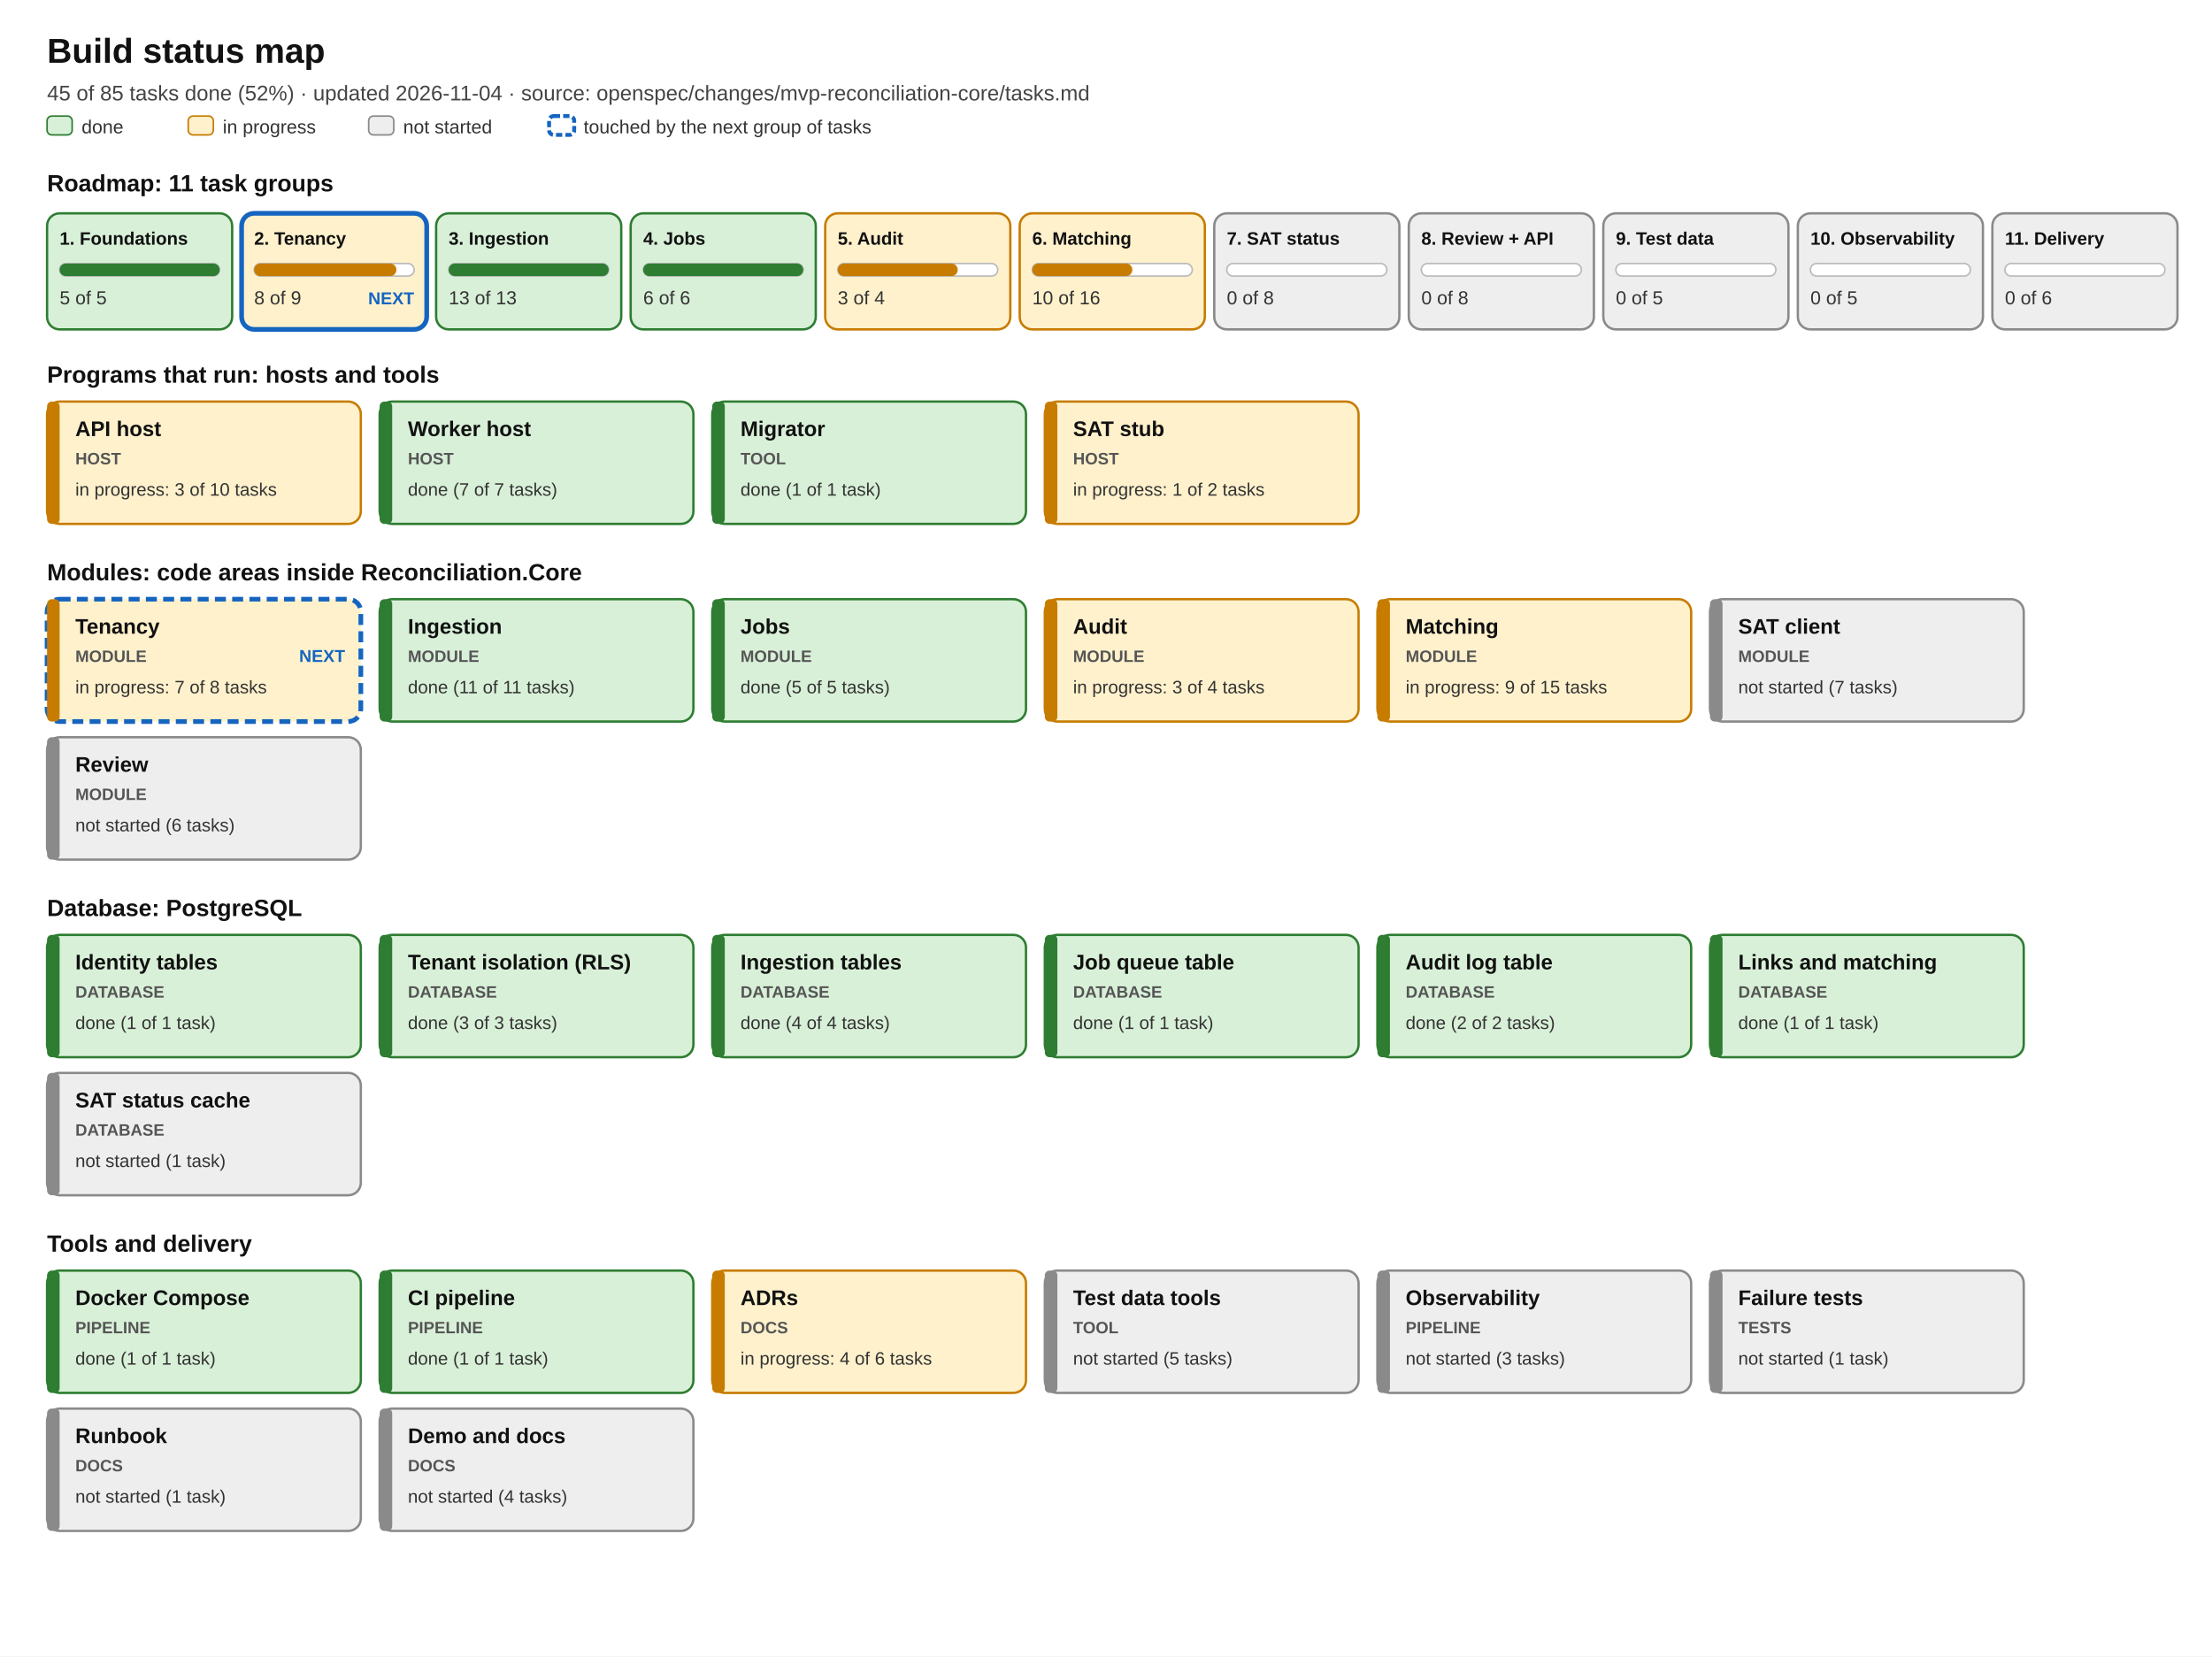
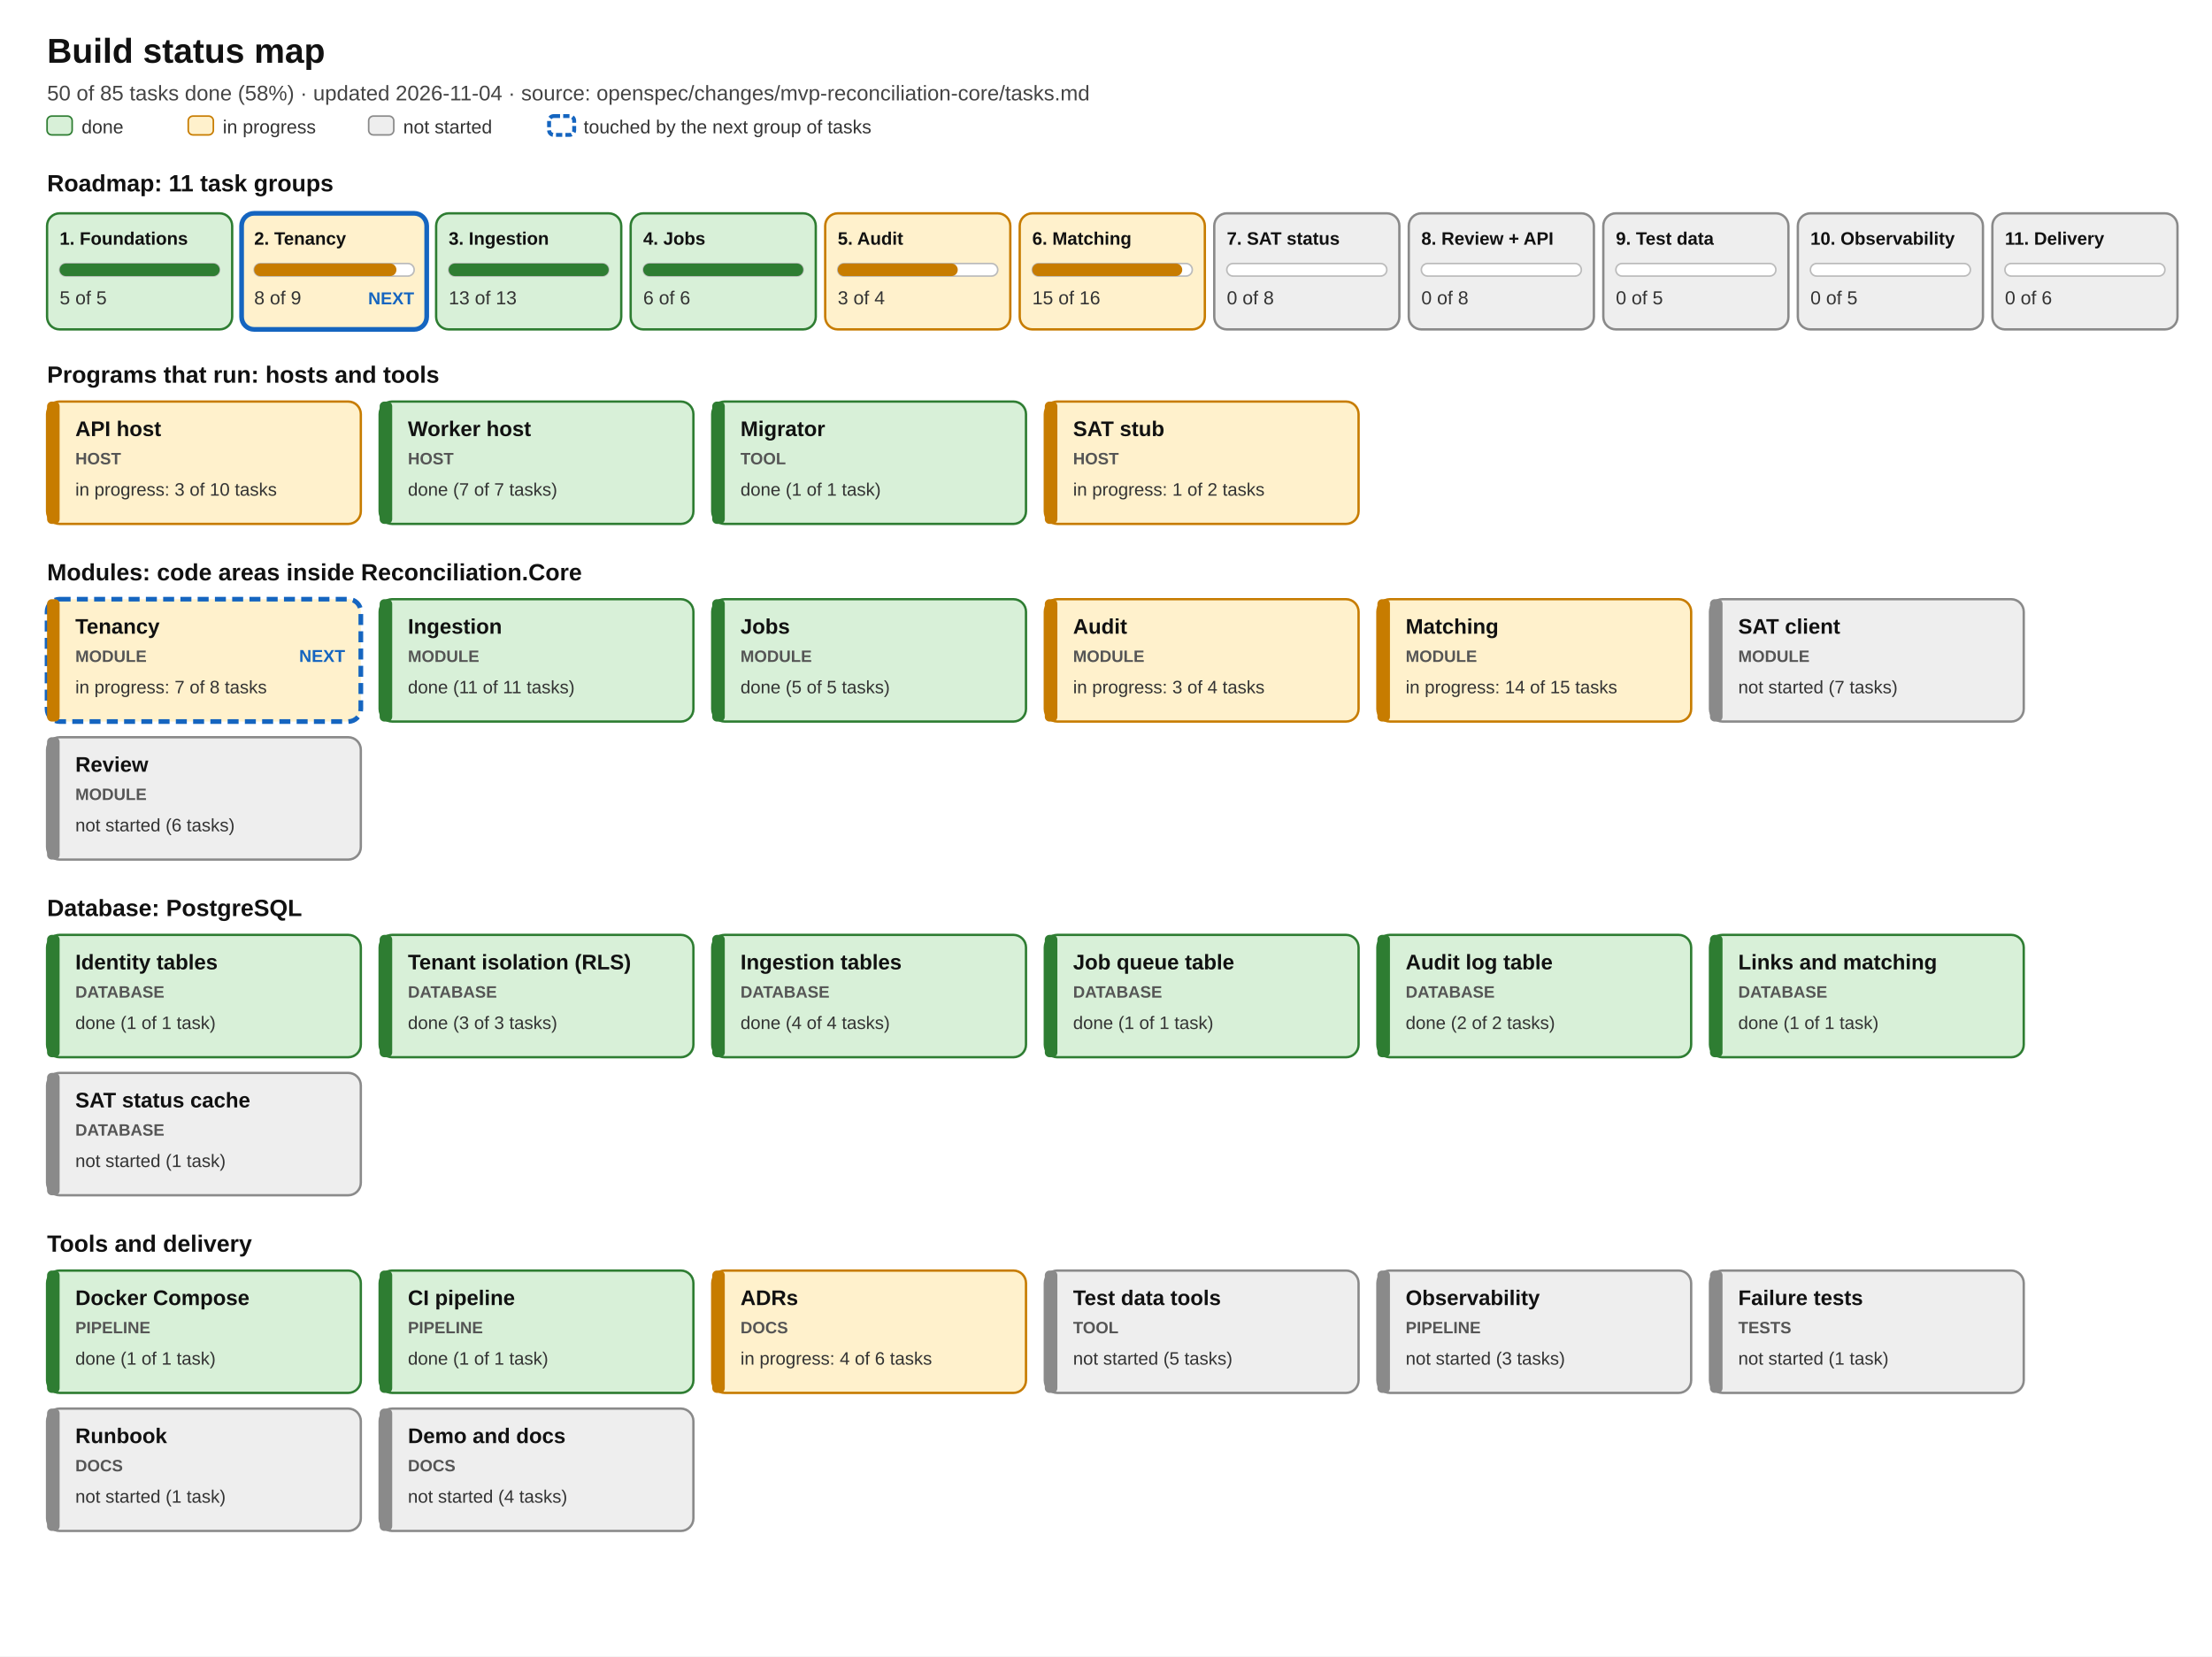
<svg xmlns="http://www.w3.org/2000/svg" width="1410" height="1056" viewBox="0 0 1410 1056" font-family="Liberation Sans, Arial, sans-serif">
  <rect width="1410" height="1056" fill="#fff" />
  <text x="30" y="40" font-size="22" font-weight="bold" fill="#111">Build status map</text>
-   <text x="30" y="64" font-size="13.5" fill="#444">45 of 85 tasks done (52%) · updated 2026-11-04 · source: openspec/changes/mvp-reconciliation-core/tasks.md</text>
+   <text x="30" y="64" font-size="13.5" fill="#444">50 of 85 tasks done (58%) · updated 2026-11-04 · source: openspec/changes/mvp-reconciliation-core/tasks.md</text>
  <rect x="30" y="74" width="16" height="12" rx="3" fill="#d8f0d8" stroke="#2e7d32" />
  <text x="52" y="85" font-size="12" fill="#333">done</text>
  <rect x="120" y="74" width="16" height="12" rx="3" fill="#fff1cc" stroke="#c77c00" />
  <text x="142" y="85" font-size="12" fill="#333">in progress</text>
  <rect x="235" y="74" width="16" height="12" rx="3" fill="#eeeeee" stroke="#8a8a8a" />
  <text x="257" y="85" font-size="12" fill="#333">not started</text>
  <rect x="350" y="74" width="16" height="12" rx="3" fill="#fff" stroke="#1565c0" stroke-width="2.5" stroke-dasharray="4 2" />
  <text x="372" y="85" font-size="12" fill="#333">touched by the next group of tasks</text>
  <text x="30" y="122" font-size="15" font-weight="bold" fill="#111">Roadmap: 11 task groups</text>
  <rect x="30" y="136" width="118" height="74" rx="8" fill="#d8f0d8" stroke-width="1.5" stroke="#2e7d32" />
  <text x="38" y="156" font-size="11.5" font-weight="bold" fill="#111">1. Foundations</text>
  <rect x="38" y="168" width="102" height="8" rx="4" fill="#ffffff" stroke="#bbb" />
  <rect x="38" y="168" width="102.0" height="8" rx="4" fill="#2e7d32" />
  <text x="38" y="194" font-size="12" fill="#333">5 of 5</text>
  <rect x="154" y="136" width="118" height="74" rx="8" fill="#fff1cc" stroke-width="3" stroke="#1565c0" />
  <text x="162" y="156" font-size="11.5" font-weight="bold" fill="#111">2. Tenancy</text>
  <rect x="162" y="168" width="102" height="8" rx="4" fill="#ffffff" stroke="#bbb" />
  <rect x="162" y="168" width="90.7" height="8" rx="4" fill="#c77c00" />
  <text x="162" y="194" font-size="12" fill="#333">8 of 9</text>
  <text x="264" y="194" text-anchor="end" font-size="11" font-weight="bold" fill="#1565c0">NEXT</text>
  <rect x="278" y="136" width="118" height="74" rx="8" fill="#d8f0d8" stroke-width="1.5" stroke="#2e7d32" />
  <text x="286" y="156" font-size="11.5" font-weight="bold" fill="#111">3. Ingestion</text>
  <rect x="286" y="168" width="102" height="8" rx="4" fill="#ffffff" stroke="#bbb" />
  <rect x="286" y="168" width="102.0" height="8" rx="4" fill="#2e7d32" />
  <text x="286" y="194" font-size="12" fill="#333">13 of 13</text>
  <rect x="402" y="136" width="118" height="74" rx="8" fill="#d8f0d8" stroke-width="1.5" stroke="#2e7d32" />
  <text x="410" y="156" font-size="11.5" font-weight="bold" fill="#111">4. Jobs</text>
  <rect x="410" y="168" width="102" height="8" rx="4" fill="#ffffff" stroke="#bbb" />
  <rect x="410" y="168" width="102.0" height="8" rx="4" fill="#2e7d32" />
  <text x="410" y="194" font-size="12" fill="#333">6 of 6</text>
  <rect x="526" y="136" width="118" height="74" rx="8" fill="#fff1cc" stroke-width="1.5" stroke="#c77c00" />
  <text x="534" y="156" font-size="11.5" font-weight="bold" fill="#111">5. Audit</text>
  <rect x="534" y="168" width="102" height="8" rx="4" fill="#ffffff" stroke="#bbb" />
  <rect x="534" y="168" width="76.5" height="8" rx="4" fill="#c77c00" />
  <text x="534" y="194" font-size="12" fill="#333">3 of 4</text>
  <rect x="650" y="136" width="118" height="74" rx="8" fill="#fff1cc" stroke-width="1.5" stroke="#c77c00" />
  <text x="658" y="156" font-size="11.5" font-weight="bold" fill="#111">6. Matching</text>
  <rect x="658" y="168" width="102" height="8" rx="4" fill="#ffffff" stroke="#bbb" />
-   <rect x="658" y="168" width="63.8" height="8" rx="4" fill="#c77c00" />
-   <text x="658" y="194" font-size="12" fill="#333">10 of 16</text>
+   <rect x="658" y="168" width="95.6" height="8" rx="4" fill="#c77c00" />
+   <text x="658" y="194" font-size="12" fill="#333">15 of 16</text>
  <rect x="774" y="136" width="118" height="74" rx="8" fill="#eeeeee" stroke-width="1.5" stroke="#8a8a8a" />
  <text x="782" y="156" font-size="11.5" font-weight="bold" fill="#111">7. SAT status</text>
  <rect x="782" y="168" width="102" height="8" rx="4" fill="#ffffff" stroke="#bbb" />
  <rect x="782" y="168" width="0.0" height="8" rx="4" fill="#8a8a8a" />
  <text x="782" y="194" font-size="12" fill="#333">0 of 8</text>
  <rect x="898" y="136" width="118" height="74" rx="8" fill="#eeeeee" stroke-width="1.5" stroke="#8a8a8a" />
  <text x="906" y="156" font-size="11.5" font-weight="bold" fill="#111">8. Review + API</text>
  <rect x="906" y="168" width="102" height="8" rx="4" fill="#ffffff" stroke="#bbb" />
  <rect x="906" y="168" width="0.0" height="8" rx="4" fill="#8a8a8a" />
  <text x="906" y="194" font-size="12" fill="#333">0 of 8</text>
  <rect x="1022" y="136" width="118" height="74" rx="8" fill="#eeeeee" stroke-width="1.5" stroke="#8a8a8a" />
  <text x="1030" y="156" font-size="11.5" font-weight="bold" fill="#111">9. Test data</text>
  <rect x="1030" y="168" width="102" height="8" rx="4" fill="#ffffff" stroke="#bbb" />
  <rect x="1030" y="168" width="0.0" height="8" rx="4" fill="#8a8a8a" />
  <text x="1030" y="194" font-size="12" fill="#333">0 of 5</text>
  <rect x="1146" y="136" width="118" height="74" rx="8" fill="#eeeeee" stroke-width="1.5" stroke="#8a8a8a" />
  <text x="1154" y="156" font-size="11.5" font-weight="bold" fill="#111">10. Observability</text>
  <rect x="1154" y="168" width="102" height="8" rx="4" fill="#ffffff" stroke="#bbb" />
  <rect x="1154" y="168" width="0.0" height="8" rx="4" fill="#8a8a8a" />
  <text x="1154" y="194" font-size="12" fill="#333">0 of 5</text>
  <rect x="1270" y="136" width="118" height="74" rx="8" fill="#eeeeee" stroke-width="1.5" stroke="#8a8a8a" />
  <text x="1278" y="156" font-size="11.5" font-weight="bold" fill="#111">11. Delivery</text>
  <rect x="1278" y="168" width="102" height="8" rx="4" fill="#ffffff" stroke="#bbb" />
  <rect x="1278" y="168" width="0.0" height="8" rx="4" fill="#8a8a8a" />
  <text x="1278" y="194" font-size="12" fill="#333">0 of 6</text>
  <text x="30" y="244" font-size="15" font-weight="bold" fill="#111">Programs that run: hosts and tools</text>
  <rect x="30" y="256" width="200" height="78" rx="8" fill="#fff1cc" stroke="#c77c00" stroke-width="1.5" />
  <rect x="30" y="256" width="8" height="78" rx="3" fill="#c77c00" />
  <text x="48" y="278" font-size="13.5" font-weight="bold" fill="#111">API host</text>
  <text x="48" y="296" font-size="10.5" font-weight="bold" fill="#555">HOST</text>
  <text x="48" y="316" font-size="11.5" fill="#333">in progress: 3 of 10 tasks</text>
  <rect x="242" y="256" width="200" height="78" rx="8" fill="#d8f0d8" stroke="#2e7d32" stroke-width="1.5" />
  <rect x="242" y="256" width="8" height="78" rx="3" fill="#2e7d32" />
  <text x="260" y="278" font-size="13.5" font-weight="bold" fill="#111">Worker host</text>
  <text x="260" y="296" font-size="10.5" font-weight="bold" fill="#555">HOST</text>
  <text x="260" y="316" font-size="11.5" fill="#333">done (7 of 7 tasks)</text>
  <rect x="454" y="256" width="200" height="78" rx="8" fill="#d8f0d8" stroke="#2e7d32" stroke-width="1.5" />
  <rect x="454" y="256" width="8" height="78" rx="3" fill="#2e7d32" />
  <text x="472" y="278" font-size="13.5" font-weight="bold" fill="#111">Migrator</text>
  <text x="472" y="296" font-size="10.5" font-weight="bold" fill="#555">TOOL</text>
  <text x="472" y="316" font-size="11.5" fill="#333">done (1 of 1 task)</text>
  <rect x="666" y="256" width="200" height="78" rx="8" fill="#fff1cc" stroke="#c77c00" stroke-width="1.5" />
  <rect x="666" y="256" width="8" height="78" rx="3" fill="#c77c00" />
  <text x="684" y="278" font-size="13.5" font-weight="bold" fill="#111">SAT stub</text>
  <text x="684" y="296" font-size="10.5" font-weight="bold" fill="#555">HOST</text>
  <text x="684" y="316" font-size="11.5" fill="#333">in progress: 1 of 2 tasks</text>
  <text x="30" y="370" font-size="15" font-weight="bold" fill="#111">Modules: code areas inside Reconciliation.Core</text>
  <rect x="30" y="382" width="200" height="78" rx="8" fill="#fff1cc" stroke="#1565c0" stroke-width="3" stroke-dasharray="7 4" />
  <rect x="30" y="382" width="8" height="78" rx="3" fill="#c77c00" />
  <text x="48" y="404" font-size="13.5" font-weight="bold" fill="#111">Tenancy</text>
  <text x="48" y="422" font-size="10.5" font-weight="bold" fill="#555">MODULE</text>
  <text x="48" y="442" font-size="11.5" fill="#333">in progress: 7 of 8 tasks</text>
  <text x="220" y="422" text-anchor="end" font-size="11" font-weight="bold" fill="#1565c0">NEXT</text>
  <rect x="242" y="382" width="200" height="78" rx="8" fill="#d8f0d8" stroke="#2e7d32" stroke-width="1.5" />
  <rect x="242" y="382" width="8" height="78" rx="3" fill="#2e7d32" />
  <text x="260" y="404" font-size="13.5" font-weight="bold" fill="#111">Ingestion</text>
  <text x="260" y="422" font-size="10.5" font-weight="bold" fill="#555">MODULE</text>
  <text x="260" y="442" font-size="11.5" fill="#333">done (11 of 11 tasks)</text>
  <rect x="454" y="382" width="200" height="78" rx="8" fill="#d8f0d8" stroke="#2e7d32" stroke-width="1.5" />
  <rect x="454" y="382" width="8" height="78" rx="3" fill="#2e7d32" />
  <text x="472" y="404" font-size="13.5" font-weight="bold" fill="#111">Jobs</text>
  <text x="472" y="422" font-size="10.5" font-weight="bold" fill="#555">MODULE</text>
  <text x="472" y="442" font-size="11.5" fill="#333">done (5 of 5 tasks)</text>
  <rect x="666" y="382" width="200" height="78" rx="8" fill="#fff1cc" stroke="#c77c00" stroke-width="1.5" />
  <rect x="666" y="382" width="8" height="78" rx="3" fill="#c77c00" />
  <text x="684" y="404" font-size="13.5" font-weight="bold" fill="#111">Audit</text>
  <text x="684" y="422" font-size="10.5" font-weight="bold" fill="#555">MODULE</text>
  <text x="684" y="442" font-size="11.5" fill="#333">in progress: 3 of 4 tasks</text>
  <rect x="878" y="382" width="200" height="78" rx="8" fill="#fff1cc" stroke="#c77c00" stroke-width="1.5" />
  <rect x="878" y="382" width="8" height="78" rx="3" fill="#c77c00" />
  <text x="896" y="404" font-size="13.5" font-weight="bold" fill="#111">Matching</text>
  <text x="896" y="422" font-size="10.5" font-weight="bold" fill="#555">MODULE</text>
-   <text x="896" y="442" font-size="11.5" fill="#333">in progress: 9 of 15 tasks</text>
+   <text x="896" y="442" font-size="11.5" fill="#333">in progress: 14 of 15 tasks</text>
  <rect x="1090" y="382" width="200" height="78" rx="8" fill="#eeeeee" stroke="#8a8a8a" stroke-width="1.5" />
  <rect x="1090" y="382" width="8" height="78" rx="3" fill="#8a8a8a" />
  <text x="1108" y="404" font-size="13.5" font-weight="bold" fill="#111">SAT client</text>
  <text x="1108" y="422" font-size="10.5" font-weight="bold" fill="#555">MODULE</text>
  <text x="1108" y="442" font-size="11.5" fill="#333">not started (7 tasks)</text>
  <rect x="30" y="470" width="200" height="78" rx="8" fill="#eeeeee" stroke="#8a8a8a" stroke-width="1.5" />
  <rect x="30" y="470" width="8" height="78" rx="3" fill="#8a8a8a" />
  <text x="48" y="492" font-size="13.5" font-weight="bold" fill="#111">Review</text>
  <text x="48" y="510" font-size="10.5" font-weight="bold" fill="#555">MODULE</text>
  <text x="48" y="530" font-size="11.5" fill="#333">not started (6 tasks)</text>
  <text x="30" y="584" font-size="15" font-weight="bold" fill="#111">Database: PostgreSQL</text>
  <rect x="30" y="596" width="200" height="78" rx="8" fill="#d8f0d8" stroke="#2e7d32" stroke-width="1.5" />
  <rect x="30" y="596" width="8" height="78" rx="3" fill="#2e7d32" />
  <text x="48" y="618" font-size="13.5" font-weight="bold" fill="#111">Identity tables</text>
  <text x="48" y="636" font-size="10.5" font-weight="bold" fill="#555">DATABASE</text>
  <text x="48" y="656" font-size="11.5" fill="#333">done (1 of 1 task)</text>
  <rect x="242" y="596" width="200" height="78" rx="8" fill="#d8f0d8" stroke="#2e7d32" stroke-width="1.5" />
  <rect x="242" y="596" width="8" height="78" rx="3" fill="#2e7d32" />
  <text x="260" y="618" font-size="13.5" font-weight="bold" fill="#111">Tenant isolation (RLS)</text>
  <text x="260" y="636" font-size="10.5" font-weight="bold" fill="#555">DATABASE</text>
  <text x="260" y="656" font-size="11.5" fill="#333">done (3 of 3 tasks)</text>
  <rect x="454" y="596" width="200" height="78" rx="8" fill="#d8f0d8" stroke="#2e7d32" stroke-width="1.5" />
  <rect x="454" y="596" width="8" height="78" rx="3" fill="#2e7d32" />
  <text x="472" y="618" font-size="13.5" font-weight="bold" fill="#111">Ingestion tables</text>
  <text x="472" y="636" font-size="10.5" font-weight="bold" fill="#555">DATABASE</text>
  <text x="472" y="656" font-size="11.5" fill="#333">done (4 of 4 tasks)</text>
  <rect x="666" y="596" width="200" height="78" rx="8" fill="#d8f0d8" stroke="#2e7d32" stroke-width="1.5" />
  <rect x="666" y="596" width="8" height="78" rx="3" fill="#2e7d32" />
  <text x="684" y="618" font-size="13.5" font-weight="bold" fill="#111">Job queue table</text>
  <text x="684" y="636" font-size="10.5" font-weight="bold" fill="#555">DATABASE</text>
  <text x="684" y="656" font-size="11.5" fill="#333">done (1 of 1 task)</text>
  <rect x="878" y="596" width="200" height="78" rx="8" fill="#d8f0d8" stroke="#2e7d32" stroke-width="1.5" />
  <rect x="878" y="596" width="8" height="78" rx="3" fill="#2e7d32" />
  <text x="896" y="618" font-size="13.5" font-weight="bold" fill="#111">Audit log table</text>
  <text x="896" y="636" font-size="10.5" font-weight="bold" fill="#555">DATABASE</text>
  <text x="896" y="656" font-size="11.5" fill="#333">done (2 of 2 tasks)</text>
  <rect x="1090" y="596" width="200" height="78" rx="8" fill="#d8f0d8" stroke="#2e7d32" stroke-width="1.5" />
  <rect x="1090" y="596" width="8" height="78" rx="3" fill="#2e7d32" />
  <text x="1108" y="618" font-size="13.5" font-weight="bold" fill="#111">Links and matching</text>
  <text x="1108" y="636" font-size="10.5" font-weight="bold" fill="#555">DATABASE</text>
  <text x="1108" y="656" font-size="11.5" fill="#333">done (1 of 1 task)</text>
  <rect x="30" y="684" width="200" height="78" rx="8" fill="#eeeeee" stroke="#8a8a8a" stroke-width="1.5" />
  <rect x="30" y="684" width="8" height="78" rx="3" fill="#8a8a8a" />
  <text x="48" y="706" font-size="13.5" font-weight="bold" fill="#111">SAT status cache</text>
  <text x="48" y="724" font-size="10.5" font-weight="bold" fill="#555">DATABASE</text>
  <text x="48" y="744" font-size="11.5" fill="#333">not started (1 task)</text>
  <text x="30" y="798" font-size="15" font-weight="bold" fill="#111">Tools and delivery</text>
  <rect x="30" y="810" width="200" height="78" rx="8" fill="#d8f0d8" stroke="#2e7d32" stroke-width="1.5" />
  <rect x="30" y="810" width="8" height="78" rx="3" fill="#2e7d32" />
  <text x="48" y="832" font-size="13.5" font-weight="bold" fill="#111">Docker Compose</text>
  <text x="48" y="850" font-size="10.5" font-weight="bold" fill="#555">PIPELINE</text>
  <text x="48" y="870" font-size="11.5" fill="#333">done (1 of 1 task)</text>
  <rect x="242" y="810" width="200" height="78" rx="8" fill="#d8f0d8" stroke="#2e7d32" stroke-width="1.5" />
  <rect x="242" y="810" width="8" height="78" rx="3" fill="#2e7d32" />
  <text x="260" y="832" font-size="13.5" font-weight="bold" fill="#111">CI pipeline</text>
  <text x="260" y="850" font-size="10.5" font-weight="bold" fill="#555">PIPELINE</text>
  <text x="260" y="870" font-size="11.5" fill="#333">done (1 of 1 task)</text>
  <rect x="454" y="810" width="200" height="78" rx="8" fill="#fff1cc" stroke="#c77c00" stroke-width="1.5" />
  <rect x="454" y="810" width="8" height="78" rx="3" fill="#c77c00" />
  <text x="472" y="832" font-size="13.5" font-weight="bold" fill="#111">ADRs</text>
  <text x="472" y="850" font-size="10.5" font-weight="bold" fill="#555">DOCS</text>
  <text x="472" y="870" font-size="11.5" fill="#333">in progress: 4 of 6 tasks</text>
  <rect x="666" y="810" width="200" height="78" rx="8" fill="#eeeeee" stroke="#8a8a8a" stroke-width="1.5" />
  <rect x="666" y="810" width="8" height="78" rx="3" fill="#8a8a8a" />
  <text x="684" y="832" font-size="13.5" font-weight="bold" fill="#111">Test data tools</text>
  <text x="684" y="850" font-size="10.5" font-weight="bold" fill="#555">TOOL</text>
  <text x="684" y="870" font-size="11.5" fill="#333">not started (5 tasks)</text>
  <rect x="878" y="810" width="200" height="78" rx="8" fill="#eeeeee" stroke="#8a8a8a" stroke-width="1.5" />
  <rect x="878" y="810" width="8" height="78" rx="3" fill="#8a8a8a" />
  <text x="896" y="832" font-size="13.5" font-weight="bold" fill="#111">Observability</text>
  <text x="896" y="850" font-size="10.5" font-weight="bold" fill="#555">PIPELINE</text>
  <text x="896" y="870" font-size="11.5" fill="#333">not started (3 tasks)</text>
  <rect x="1090" y="810" width="200" height="78" rx="8" fill="#eeeeee" stroke="#8a8a8a" stroke-width="1.5" />
  <rect x="1090" y="810" width="8" height="78" rx="3" fill="#8a8a8a" />
  <text x="1108" y="832" font-size="13.5" font-weight="bold" fill="#111">Failure tests</text>
  <text x="1108" y="850" font-size="10.5" font-weight="bold" fill="#555">TESTS</text>
  <text x="1108" y="870" font-size="11.5" fill="#333">not started (1 task)</text>
  <rect x="30" y="898" width="200" height="78" rx="8" fill="#eeeeee" stroke="#8a8a8a" stroke-width="1.5" />
  <rect x="30" y="898" width="8" height="78" rx="3" fill="#8a8a8a" />
  <text x="48" y="920" font-size="13.5" font-weight="bold" fill="#111">Runbook</text>
  <text x="48" y="938" font-size="10.5" font-weight="bold" fill="#555">DOCS</text>
  <text x="48" y="958" font-size="11.5" fill="#333">not started (1 task)</text>
  <rect x="242" y="898" width="200" height="78" rx="8" fill="#eeeeee" stroke="#8a8a8a" stroke-width="1.5" />
  <rect x="242" y="898" width="8" height="78" rx="3" fill="#8a8a8a" />
  <text x="260" y="920" font-size="13.5" font-weight="bold" fill="#111">Demo and docs</text>
  <text x="260" y="938" font-size="10.5" font-weight="bold" fill="#555">DOCS</text>
  <text x="260" y="958" font-size="11.5" fill="#333">not started (4 tasks)</text>
</svg>
